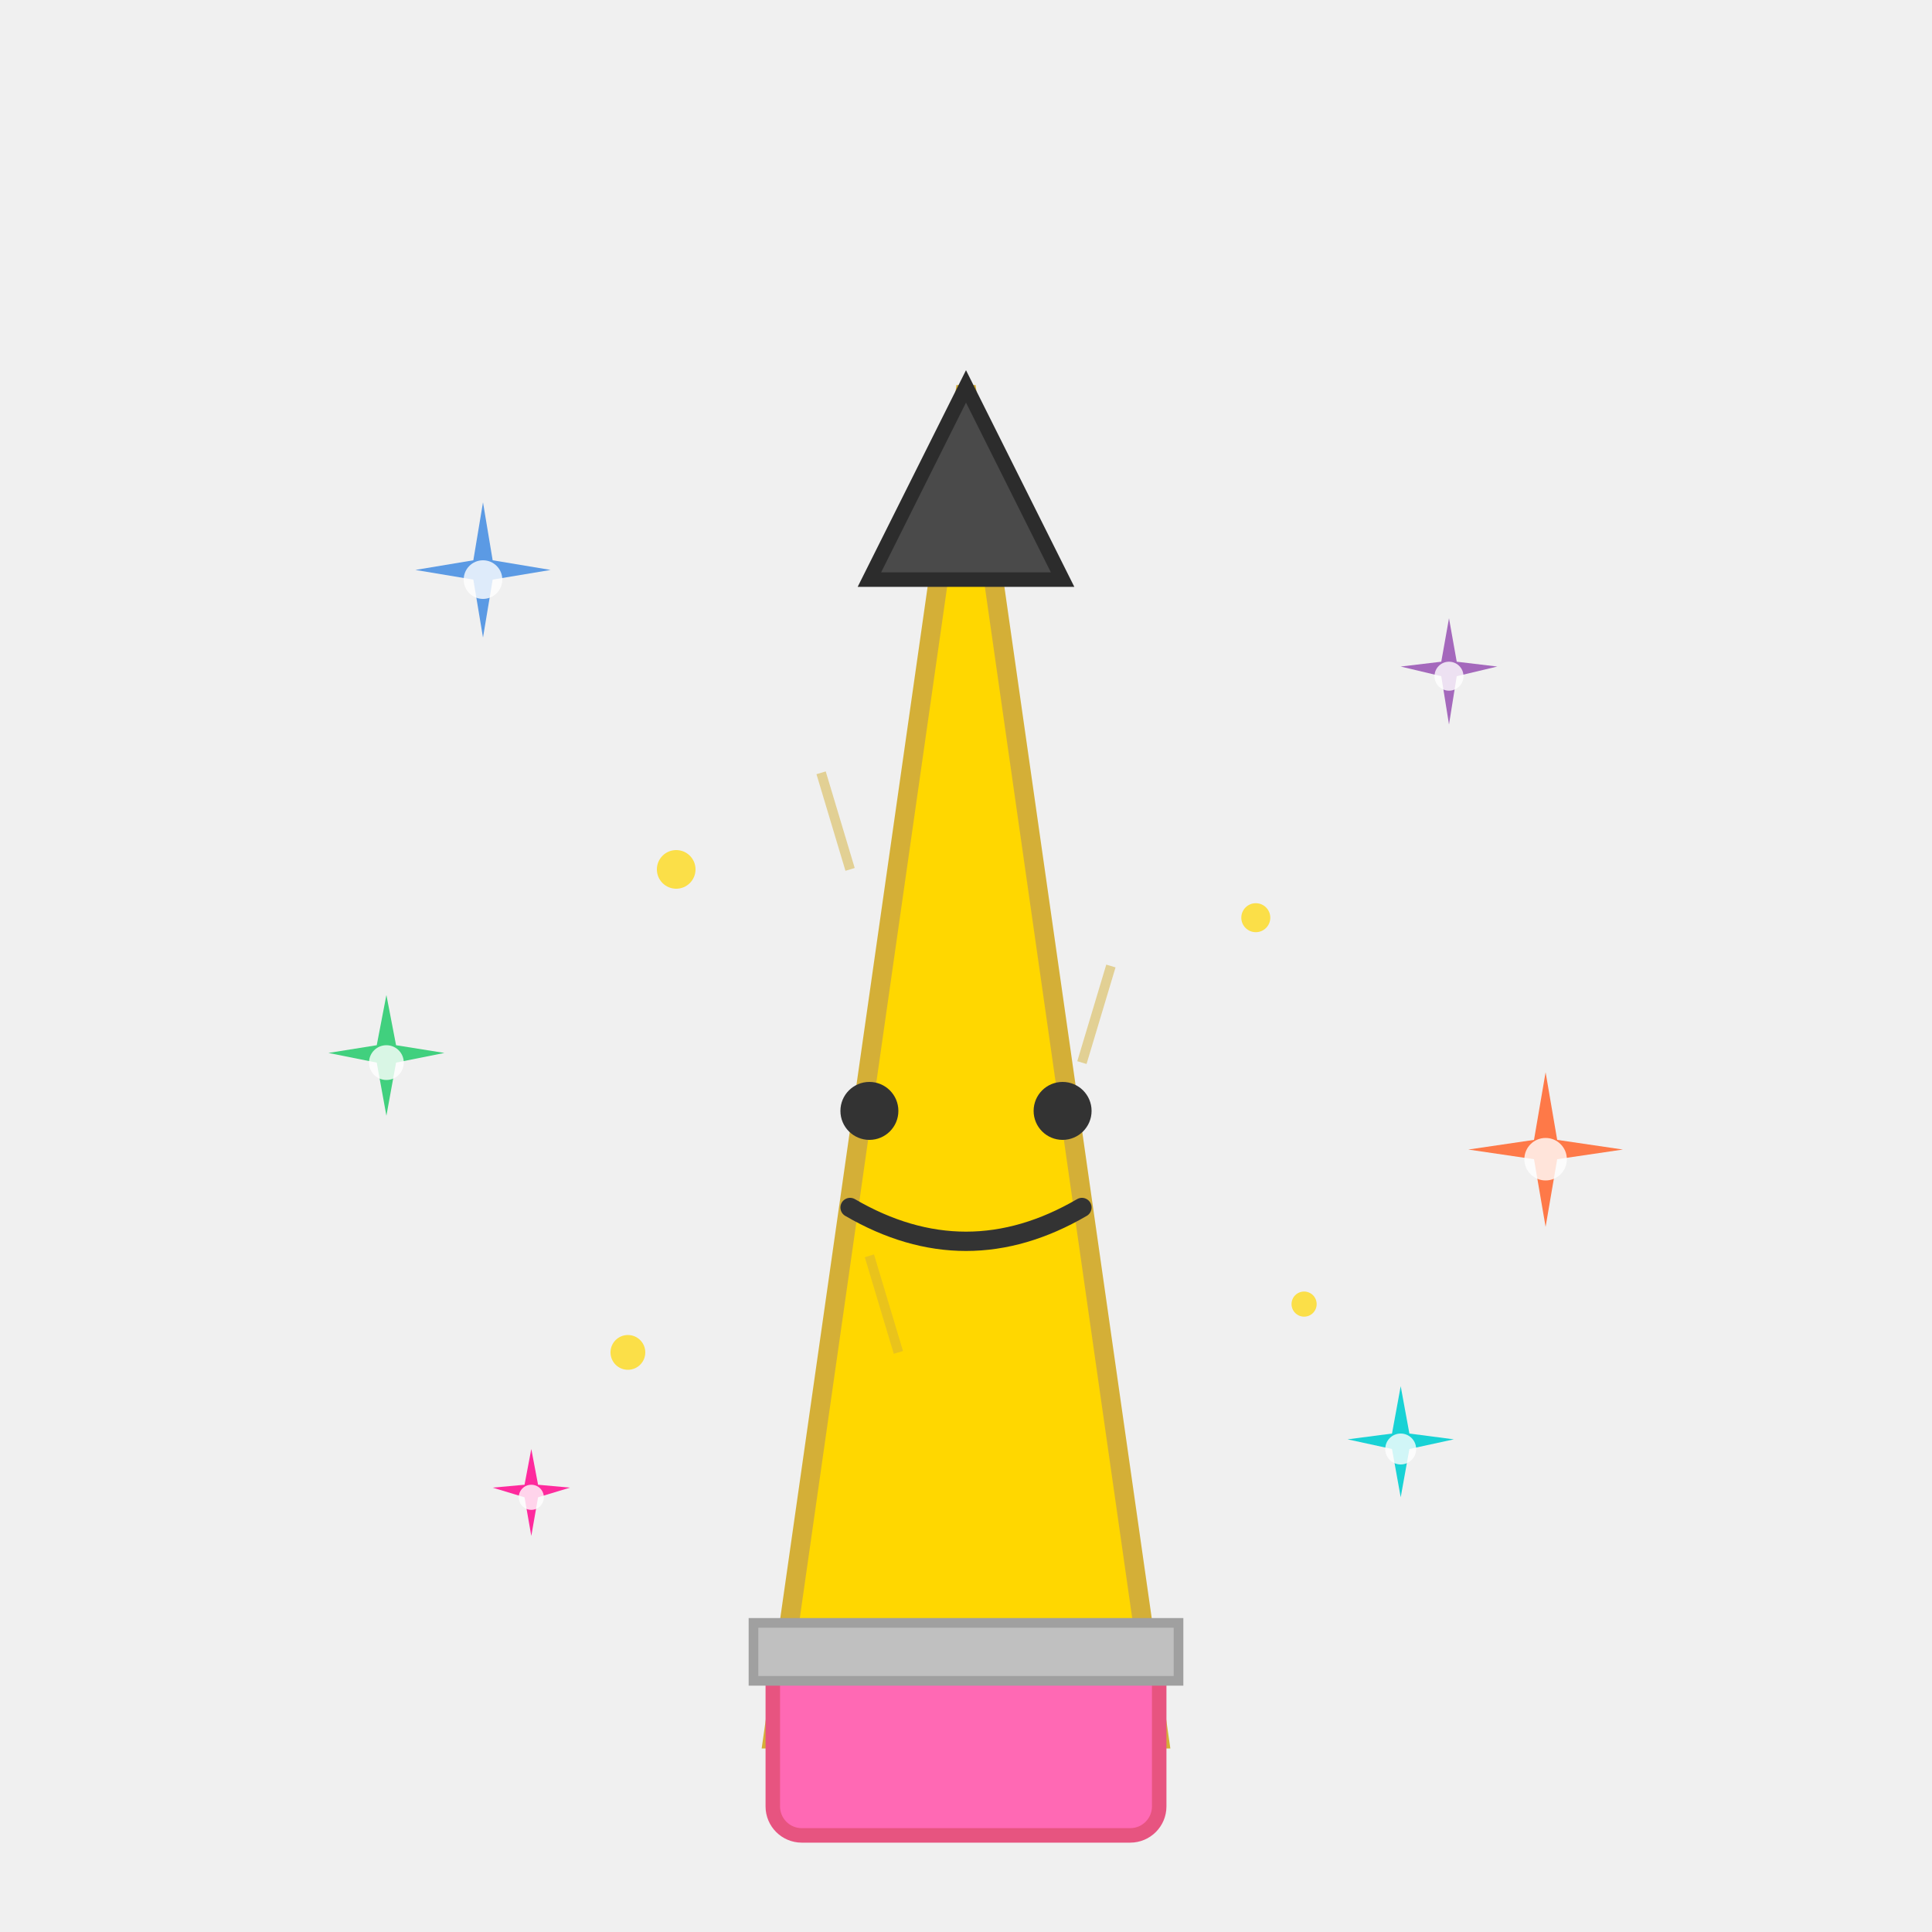
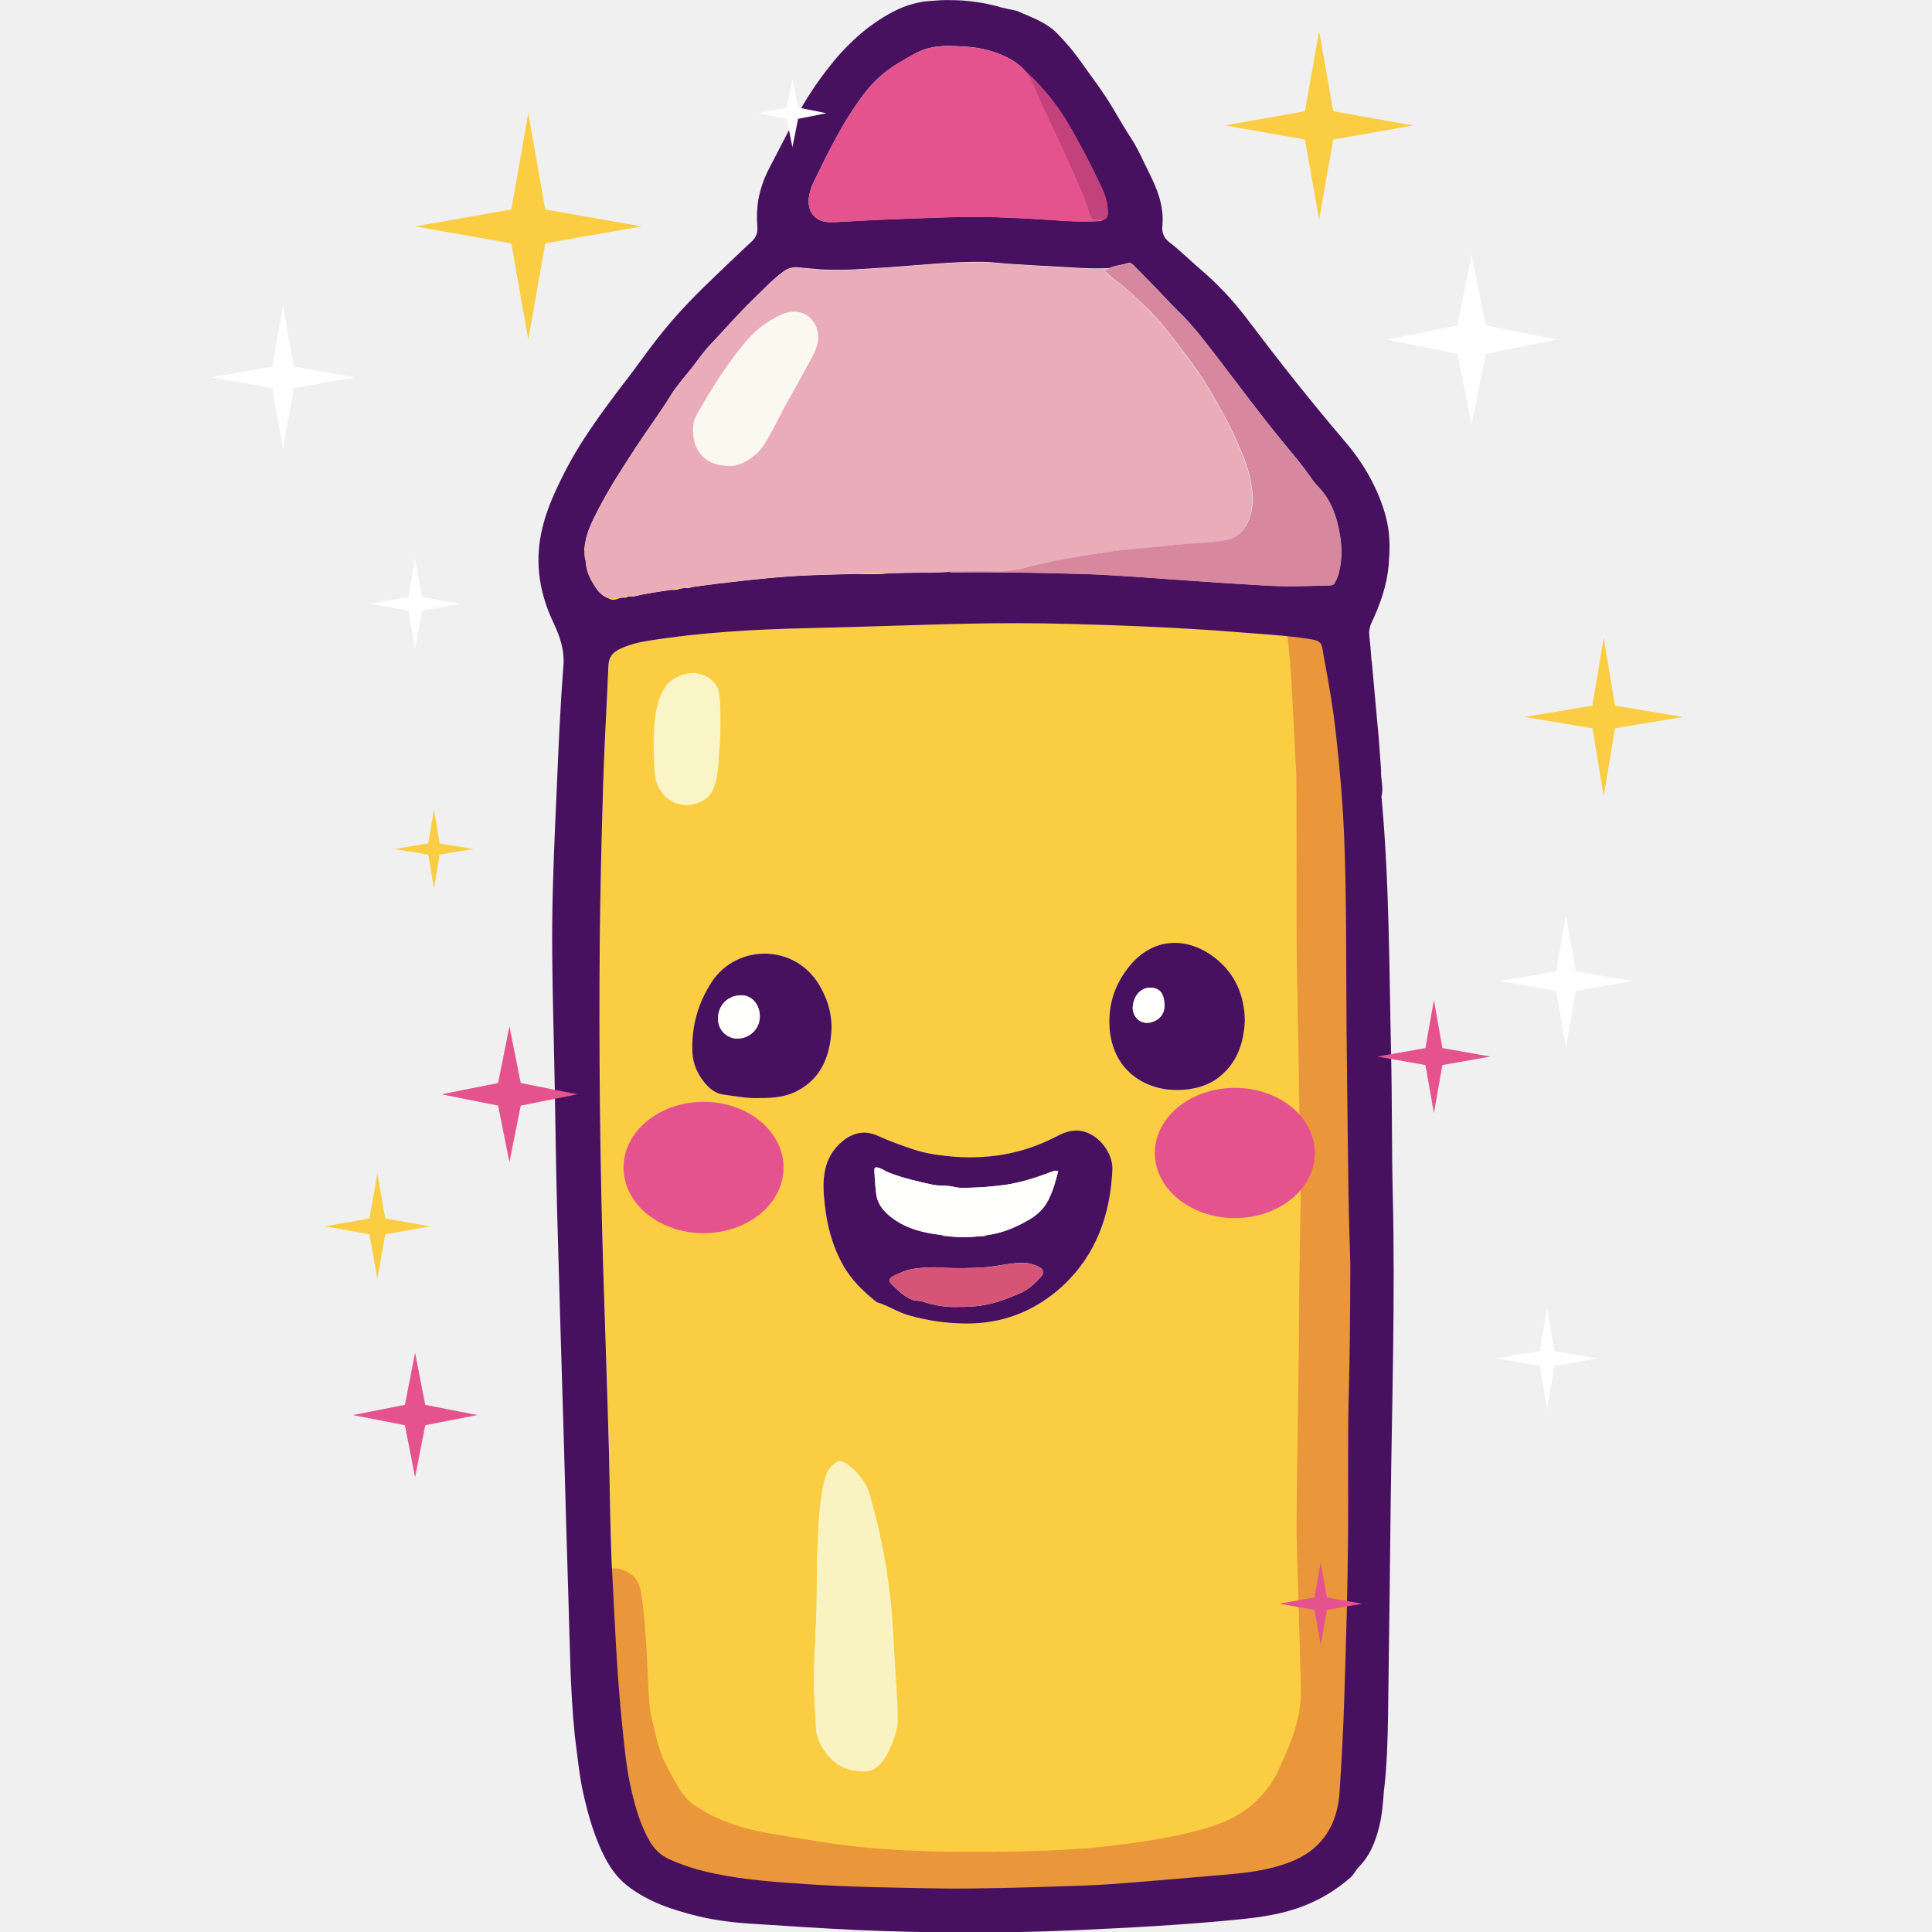
- <svg xmlns="http://www.w3.org/2000/svg" viewBox="0 0 200 200" width="200" height="200">
-   <g id="pencil">
-     <path d="M 100 40 L 120 180 L 80 180 L 100 40 Z" fill="#FFD700" stroke="#D4AF37" stroke-width="2" />
-     <path d="M 100 40 L 110 60 L 90 60 Z" fill="#4A4A4A" stroke="#2C2C2C" stroke-width="1.5" />
-     <rect x="80" y="170" width="40" height="20" rx="3" fill="#FF69B4" stroke="#E75480" stroke-width="1.5" />
-     <rect x="78" y="168" width="44" height="6" fill="#C0C0C0" stroke="#A0A0A0" stroke-width="1" />
-     <line x1="85" y1="80" x2="88" y2="90" stroke="#D4AF37" stroke-width="1" opacity="0.5" />
-     <line x1="115" y1="100" x2="112" y2="110" stroke="#D4AF37" stroke-width="1" opacity="0.5" />
-     <line x1="90" y1="130" x2="93" y2="140" stroke="#D4AF37" stroke-width="1" opacity="0.5" />
-     <g id="face" transform="translate(100, 120)">
-       <circle cx="-10" cy="-5" r="3" fill="#333" />
-       <circle cx="10" cy="-5" r="3" fill="#333" />
-       <path d="M -12 5 Q 0 12 12 5" fill="none" stroke="#333" stroke-width="2" stroke-linecap="round" />
+ <svg xmlns="http://www.w3.org/2000/svg" version="1.1" id="Layer_1" x="0px" y="0px" viewBox="0 0 1024 1024" style="enable-background:new 0 0 1024 1024;" xml:space="preserve">
+   <defs id="defs48" />
+   <style type="text/css" id="style1">
+ 	.st0{fill:#FBCD43;}
+ 	.st1{fill:#EA963B;}
+ 	.st2{fill:#481160;}
+ 	.st3{fill:#EAACB9;}
+ 	.st4{fill:#E5538E;}
+ 	.st5{fill:#D8889E;}
+ 	.st6{fill:#FAF4C1;}
+ 	.st7{fill:#FAF4C5;}
+ 	.st8{fill:#FEFEFD;}
+ 	.st9{fill:#D65577;}
+ 	.st10{fill:#C3427C;}
+ 	.st11{fill:#FBF9EF;}
+ 	.st12{fill:#F9F5C7;}
+ 	.st13{fill:#F8F3C1;}
+ 	.sparkle{fill:#FBCD43;}
+ 	.sparkle-white{fill:#FFFFFF;}
+ 	.sparkle-pink{fill:#E5538E;}
+ </style>
+   <g id="g48">
+     <path class="st0" d="M715.8,669.9c-0.1,24.9-0.2,46.4-0.8,67.9c-0.7,25.3-0.2,50.6-0.4,75.8c-0.2,28.8-1.1,57.5-2,86.2   c-0.5,16.7-1.4,33.3-2.5,49.9c-0.8,11.9-4.7,22.5-14.3,30.4c-5.9,4.8-12.9,7.4-20.1,9.4c-8.9,2.4-18,3.3-27.1,4.1   c-15.1,1.3-30.1,2.6-45.2,3.8c-9.7,0.8-19.4,1.6-29.1,1.9c-14.7,0.5-29.4,1-44.1,1.3c-11.1,0.2-22.2,0.4-33.3,0.2   c-23.3-0.4-46.6-0.7-69.9-2.3c-16-1.1-32.1-2.2-47.9-5.5c-8.4-1.7-16.6-4.2-24.4-7.7c-4.3-2-7.5-5-10-9.1c-5-8.5-7.7-17.8-9.9-27.3   c-2.8-12-3.9-24.3-5.1-36.5c-2.7-26.1-3.7-52.3-5.1-78.5c-1.1-21.2-1.2-42.5-1.7-63.7c-0.9-33-2.1-66.1-3.1-99.1   c-1.7-57.6-2.3-115.3-1.8-172.9c0.2-28.5,1-56.9,1.9-85.4c0.6-20.1,1.9-40.2,2.7-60.3c0.2-4.4,2.4-6.9,6-8.6   c4.6-2.2,9.6-3.5,14.6-4.3c28.7-4.6,57.6-6.2,86.6-6.8c27.3-0.6,54.7-1.7,82-2.3c18.5-0.4,36.9-0.4,55.4,0.1   c29.8,0.8,59.6,2,89.4,4.4c10.9,0.9,21.9,1.5,32.8,2.9c12.6,1.7,10.7,1.4,12.7,12c2.3,12.4,4.5,24.8,5.9,37.4   c2.1,18.4,3.7,36.7,4.5,55.2c1.4,34.3,1,68.6,1.3,102.9c0.3,28.3,0.6,56.7,1,85C715,644.7,715.5,659,715.8,669.9z M510.8,701.5   c19.9,0.5,37.4-6.2,52-19.5c18.2-16.6,25.7-38,26.8-62.1c0.1-2.4-0.3-4.7-1.2-6.9c-2.8-7.3-10.8-15.2-20.5-13.6   c-3.1,0.5-5.8,1.8-8.5,3.2c-18.2,9.4-37.5,12.3-57.6,10.1c-6-0.7-11.9-1.7-17.7-3.5c-6.4-2-12.6-4.3-18.6-7.1   c-6.9-3.1-13.2-1.9-19,2.8c-5,4.1-8.1,9.4-9.3,15.8c-1.2,6.1-0.7,12.2,0,18.2c1.2,10.8,3.9,21.1,9.1,30.7   c4.5,8.3,11.1,14.8,18.4,20.6c6,1.6,11.1,5.3,17.1,7C491.3,699.9,500.9,701.3,510.8,701.5z M432.3,884.7   C432.3,884.7,432.3,884.7,432.3,884.7c0,8.8-0.1,17.5,0.1,26.3c0.1,3.4,0,7.2,1.2,10.3c3,7.7,8,13.8,16.6,16   c5.4,1.4,10,0.6,14.2-3.4c5.9-5.6,8.5-12.6,8.7-20.5c0.1-6.1,0.7-12.1,0.2-18.2c-0.5-6.8-0.5-13.6-0.7-20.4   c-0.3-10-1.8-19.9-2.1-29.8c-0.1-3.3-0.7-6.6-1.3-9.9c-1-6-2.5-11.9-3.4-17.9c-1.8-12-5.2-23.5-11.1-34.1c-1.7-3.1-3.7-5.9-7.2-7.1   c-3-1.1-4.9-0.7-7.1,1.7c-1.8,2-2.6,4.6-3.2,7.1c-2.9,11.4-3.3,23-3.8,34.6c-0.6,14.3-0.2,28.6-0.9,42.9   C431.9,869.7,432.3,877.2,432.3,884.7z M659.8,541.1c-0.2-13.7-5.2-25-15.7-33.3c-15.2-12.1-33.5-10.8-45.9,4.8   c-7,8.8-10.5,19-10.2,30.4c0.9,27.2,23.8,38.4,45.5,33.7c4.7-1,9.1-3,13-6.1C656,562.9,659.2,552.4,659.8,541.1z M402.4,582   c9.6,0.1,15.8-1.2,21.4-4.4c11.1-6.4,15.6-16.7,16.8-28.8c0.9-9.2-1.2-17.9-5.8-26c-13.3-23.2-44.5-22.3-57.5-2.3   c-7.4,11.4-10.7,24-10.2,37.5c0.2,5.7,2.4,10.8,6,15.3c2.6,3.4,6.2,6.3,10.1,6.8C389.8,581,396.5,582.3,402.4,582z M380.7,381.1   c0.5-2.8-1.1-5.5-0.8-8.3c0.3-3.4-1.2-6.3-2.9-8.9c-5.4-8.3-17-8.2-22.6,0c-3.2,4.7-4.9,10-6.1,15.3c-1.5,6.4-2.1,13-1.4,19.7   c0.5,5,1.9,9.8,2.1,14.8c0.2,4.7,3,8.5,6.8,10.3c10.9,5.3,20.8,0,22.5-11.1c0.6-3.7,0.3-7.5,0.9-11.2   C380.3,394.9,379,387.9,380.7,381.1z" id="path1" />
+     <path class="st1" d="M682.2,335.4c0,0,13-1.1,16.3,0.8c3.3,1.8,17.2,37,17.2,37l10.9,496l-6.2,97.9c0,0-31.7,46.7-56.5,49.2   s-266.1,5.3-300.5-15.3c-34.5-20.6-45.6-80.9-45.6-80.9l4.9-88.8c0,0,4.1-0.4,6.9,0.6c2.7,0.9,8.3,3,9.9,11   c1.6,8,2.7,21.9,3.4,35.6c0.7,13.7,0.9,25,2,29.9c1.1,4.9,4.2,19.4,7,24.6c2.8,5.3,8.4,18.4,15.4,23.3s19.6,12.1,42.5,15.8   c22.9,3.6,40.4,7.5,75.6,8.9c35.2,1.4,78.7,0.1,98.4-2.1s44.5-5.6,62.7-12.4c18.3-6.9,27.4-19.6,32-30.2s11.5-24.2,11-41.8   c-0.5-17.6-2.1-76.6-2.3-81.9c-0.2-5.3,1.5-111.9,1.4-121.3c-0.1-9.5,0.8-53,0.8-57s-1.9-121.6-2.1-127.6c-0.2-6,0-92.2-0.3-97.4   c-0.3-5.2-2.5-51.2-3.1-56.6C683.5,347.2,682.2,335.4,682.2,335.4z" id="path2" />
+     <path class="st2" d="M735.8,299.9l0.3,0.1c0,0,0-0.1,0-0.1L735.8,299.9z M733.6,949.2C733.6,949.2,733.6,949.2,733.6,949.2   l-0.3-0.1L733.6,949.2z M732,408.2L732,408.2l-0.3,0.1l0.3,0h0C732,408.2,732,408.2,732,408.2L732,408.2z M726.6,349.9l0.4,0   c0,0,0-0.1,0-0.1L726.6,349.9z M304.7,920.1l0.3-0.1L304.7,920.1L304.7,920.1z" id="path3" />
+     <path class="st2" d="M738.2,633.5c-0.6-25-0.3-50-0.9-75c-1-45.5-0.9-91-5.1-136.4c1.3-4.6-0.5-9.2-0.2-13.8l-0.3,0l0.3-0.1   c-0.4-5.1-0.7-10.2-1.1-15.3c-1.3-14.4-2.6-28.7-3.9-43.1c0,0,0,0.1,0,0.1l-0.4,0l0.3-0.1c-0.3-4.1-0.6-8.2-1.1-12.3   c-0.3-2.7,0-5.1,1.2-7.6c4.5-9.5,8-19.4,9-30l-0.3-0.1l0.3,0c0,0,0,0.1,0,0.1c0.6-7.7,0.9-15.5-0.8-23.1   c-1.5-7.1-4.1-13.8-7.3-20.3c-4.1-8.3-9.3-15.8-15.3-22.8c-18-21.1-35.1-42.8-51.8-64.9c-7.5-9.9-15.9-18.8-25.3-26.7   c-5.2-4.5-10.1-9.4-15.6-13.6c-3.1-2.4-4.2-5.3-3.8-9c0.9-10.2-2.7-19.3-7.1-28c-2.9-5.7-5.3-11.6-8.8-17.1   c-3.5-5.4-6.8-11-10.1-16.6c-5.4-9.2-11.9-17.6-18.1-26.3c-3.4-4.8-7.3-9.2-11.4-13.5c-5.2-5.5-12.2-8.2-19-11.1   c-1-0.4-2-1-3.3-1.3c-2.8-0.5-5.5-1.2-8.2-1.8c-0.6-0.1-1-0.4-1.6-0.5c-0.7-0.2-1.3-0.3-2-0.5c-1.3-0.3-2.7-0.6-4-0.9   c-5.4-1-10.9-1.7-16.4-1.8c-2.9-0.1-5.7-0.1-8.6,0.1c-2.6,0.2-5.2,0.3-7.7,0.6c-5.2,0.8-10.3,2.4-15,4.7c-4.3,2.1-8.5,4.7-12.4,7.5   c-3.9,2.8-7.6,5.9-11.1,9.3c-3.5,3.4-6.8,6.9-9.9,10.7c0,0,0,0,0,0.1c-9.3,11.2-16.9,23.6-23.6,36.6c-3.4,6.5-6.7,13-10.1,19.5   c-2.8,5.3-4.7,10.9-5.8,16.8c0,0,0-0.1,0-0.1c-0.7,4.7-0.9,9.4-0.5,14.1c0.3,3.3-0.6,5.8-3.1,8.1c-7.6,7-15.1,14.3-22.6,21.5   c-9.8,9.4-19.1,19.3-27.4,30c-5.2,6.6-10,13.5-15.1,20.2c-8.3,10.7-16.4,21.6-23.8,33c-6.5,10-12,20.5-16.7,31.4   c-2.5,5.9-4.5,11.9-5.8,18.2c-3.5,16.8-0.7,32.8,6.6,48c3.5,7.4,5.8,14.6,5.1,22.8c-1.8,23-2.7,46-3.7,69.1   c-1,22.2-2,44.4-2.2,66.6c-0.2,22.1,0.4,44.2,0.9,66.2c0.7,29.2,0.9,58.3,1.7,87.5c1.1,39.8,2.3,79.7,3.5,119.5   c0.8,28.7,1.6,57.5,2.5,86.2c0.8,24,0.9,48.1,3.4,72l0,0l0-0.1l0.3,0l-0.3,0.1c1.4,10.5,2.3,21,4.7,31.3   c2.6,11.3,5.8,22.4,11.1,32.7c3,5.8,6.7,11,11.9,15.1c11.1,8.7,24.1,12.9,37.5,16.2c10.2,2.5,20.7,3.6,31.3,4.2   c17.3,1.1,34.6,2.3,51.9,3.1c38.6,1.7,77.2,1.9,115.7,0.2c29.1-1.3,58.2-2.8,87.2-5.7c12.2-1.2,24.3-2.9,35.7-7.5   c8.8-3.5,16.8-8.4,24-14.7c1.9-1.7,2.9-4,4.6-5.8c5.8-5.8,8.6-13.1,10.6-20.8c1.6-6.2,2.1-12.7,2.6-19.2l-0.3-0.1l0.3,0   c0,0,0,0.1,0,0.1c1.6-13.4,2-26.9,2.2-40.3c0.5-37.5,1-75,1.4-112.5C737.8,742.1,739.5,687.8,738.2,633.5z M429.1,102.6   c0.4-1.7,0.9-3.5,1.7-5.1c8.1-16.7,16.2-33.5,27.6-48.3c5.1-6.7,11.4-12.1,18.7-16.3c4.9-2.8,9.6-6,15.2-7.4   c6.7-1.7,13.5-1.1,20.3-0.7c7.3,0.5,14.4,2.3,21.1,5.6c6.5,3.2,11.5,7.8,14.3,14.8c5.7,13.9,12.7,27.1,18.6,40.8   c3.9,9,8.3,17.9,11,27.3c0.6,2.2,1.5,3,3.7,2.8c1-0.1,1.9,0,3.3,0c-1,1.2-2,1.1-2.9,1.1c-11.8,0.5-23.5-0.6-35.3-1.3   c-9.1-0.5-18.3-0.9-27.4-1c-14.6-0.1-29.1,0.7-43.7,1.2c-10.4,0.3-20.8,1-31.1,1.5c-1,0.1-1.9,0.1-2.9,0.1   C433.5,118.3,426.7,113.4,429.1,102.6z M310.5,297.2L310.5,297.2c-0.5-1.7-0.7-3.4-0.6-5.2c-0.3-0.6-0.3-1.2,0-1.8   c0.6-7.4,3.9-13.8,7.2-20.2c5.8-11.2,12.6-21.7,19.5-32.3c6.1-9.4,12.9-18.4,18.8-28c3.4-5.5,7.8-10.3,11.8-15.4   c3.1-4,6-8.3,9.5-11.9c7.4-7.8,14.5-16,22.2-23.5c5.2-5,10.1-10.3,15.9-14.7c2.5-1.9,5.1-2.8,8.1-2.5c4.1,0.4,8.3,0.8,12.4,1.1   c12.2,0.7,24.4-0.4,36.6-1.2c16.3-1.1,32.6-3,49-2.8c5.7,0.1,11.3,1,16.9,1.2c5.7,0.3,11.4,0.8,17,1c11.1,0.5,22.1,1.7,33.2,1.1   c3-1.5,6.4-1.5,9.5-2.6c2-0.7,3.1,0.9,4.2,2c4.4,4.4,8.7,8.9,13.1,13.4c3.1,3.2,6,6.5,9.2,9.6c8.3,7.8,15,17,22,26   c10.9,14.2,21.5,28.6,32.9,42.5c5.7,7,11.6,13.8,16.7,21.3c1.2,1.8,2.9,3.4,4.3,5c6.2,7.1,8.8,15.5,10.3,24.6c1.2,7.1,1,14.1-1,21   c-0.4,1.3-1.1,2.6-1.7,3.8c-0.5,1.1-1.4,1.5-2.7,1.5c-11.9,0.4-23.8,0.8-35.8,0c-13.8-0.8-27.7-1.7-41.5-2.7   c-17.6-1.2-35.1-2.7-52.7-3.3c-23.4-0.7-46.9-1.1-70.3-0.9c-0.7,0-1.3-0.2-2-0.3c-7.2,0.6-14.4,0.2-21.6,0.5   c-2.9,0.1-5.8,0.1-8.7,0.2c-5.9,0.8-11.9,0.6-17.9,0.5c-8.2,0.2-16.4,0.4-24.5,0.7c-15.2,0.6-30.4,2.2-45.5,4l-0.1,0.2l-0.2-0.2   c-0.8,0.1-1.5,0.2-2.3,0.3l-0.1,0c-4.9,0.6-9.7,1.2-14.6,1.9c-1.2,0.5-2.4,0.7-3.6,0.5c-1,0.1-2,0.2-3,0.4   c-1.4,0.6-2.9,0.8-4.5,0.6c-6.5,1-13,1.8-19.4,3.4c-1.2,0.3-2.5,0.1-3.7,0.2c-0.8,0.7-1.8,0.6-2.8,0.5c-0.5,0.1-1,0.2-1.5,0.3   c-1.9,0.6-3.7,1.5-5.7,0.2c-2.6-0.9-4.6-2.5-6.2-4.6C313.3,307.9,310.7,303.1,310.5,297.2z M714.9,737.9   c-0.7,25.3-0.2,50.6-0.4,75.8c-0.2,28.8-1.1,57.5-2,86.2c-0.5,16.7-1.4,33.3-2.5,49.9c-0.8,11.9-4.7,22.5-14.3,30.4   c-5.9,4.8-12.9,7.4-20.1,9.4c-8.9,2.4-18,3.3-27.1,4.1c-15.1,1.3-30.1,2.6-45.2,3.8c-9.7,0.8-19.4,1.6-29.1,1.9   c-14.7,0.5-29.4,1-44.1,1.3c-11.1,0.2-22.2,0.4-33.3,0.2c-23.3-0.4-46.6-0.7-69.9-2.3c-16-1.1-32.1-2.2-47.9-5.5   c-8.4-1.7-16.6-4.2-24.4-7.7c-4.3-2-7.5-5-10-9.1c-5-8.5-7.7-17.8-9.9-27.3c-2.8-12-3.9-24.3-5.1-36.5c-2.7-26.1-3.7-52.3-5.1-78.5   c-1.1-21.2-1.2-42.5-1.7-63.7c-0.9-33-2.1-66.1-3.1-99.1c-1.7-57.6-2.3-115.3-1.8-172.9c0.3-28.5,1-56.9,1.9-85.4   c0.6-20.1,1.9-40.2,2.7-60.3c0.2-4.4,2.4-6.9,6-8.6c4.6-2.2,9.6-3.5,14.6-4.3c28.7-4.6,57.6-6.2,86.6-6.8c27.3-0.6,54.7-1.7,82-2.3   c18.5-0.4,36.9-0.4,55.4,0.1c29.8,0.8,59.7,2,89.4,4.4c10.9,0.9,21.9,1.5,32.8,2.9c12.6,1.7,10.7,1.4,12.7,12   c2.3,12.4,4.5,24.8,5.9,37.4c2.1,18.4,3.7,36.7,4.5,55.2c1.4,34.3,1,68.6,1.3,102.9c0.3,28.3,0.6,56.7,1,85   c0.2,14.3,0.7,28.6,1,39.6C715.6,694.8,715.5,716.3,714.9,737.9z" id="path4" />
+     <polygon class="st0" points="732,408.2 731.6,408.2 732,408.3  " id="polygon4" />
+     <polygon class="st0" points="727,349.8 726.6,349.9 727,349.9  " id="polygon5" />
+     <polygon class="st0" points="736.1,299.8 735.8,299.9 736.1,299.9  " id="polygon6" />
+     <polygon class="st0" points="304.7,920.1 305,920 304.7,920  " id="polygon7" />
+     <polygon class="st0" points="733.6,949.1 733.3,949.2 733.6,949.2  " id="polygon8" />
+     <path class="st3" d="M454.4,304.1c-8.2,0.2-16.3,0.4-24.5,0.7c-15.2,0.6-30.4,2.2-45.5,4c0,0-0.2-0.1-0.2-0.1l-0.1,0.2   c-0.8,0.1-1.5,0.2-2.3,0.3c0,0-0.1-0.2-0.1-0.2l-0.1,0.2c-4.9,0.6-9.7,1.2-14.6,1.9c-1.2,0-2.5-0.3-3.6,0.5c-1,0.1-2,0.2-3,0.4   c-1.5,0.1-3.1-0.3-4.5,0.6c-6.5,1-13,1.8-19.4,3.4c-1.2,0.3-2.5,0.1-3.7,0.2c-1,0-2-0.3-2.8,0.5c-0.5,0.1-1,0.2-1.5,0.3   c-1.9,0.1-3.8,0.1-5.7,0.2c-2.6-0.9-4.6-2.5-6.2-4.6c-3.3-4.5-6-9.3-6.2-15.2c0,0,0,0.1,0,0.1c-0.5-1.7-0.7-3.5-0.6-5.3   c0.6-0.6,0.6-1.2,0-1.8c0.6-7.4,3.9-13.8,7.2-20.2c5.8-11.2,12.6-21.7,19.5-32.3c6.1-9.4,12.9-18.4,18.8-28   c3.4-5.5,7.8-10.3,11.8-15.4c3.1-4,6-8.3,9.5-11.9c7.4-7.8,14.5-16,22.2-23.5c5.2-5,10.1-10.3,15.9-14.7c2.5-1.9,5.1-2.8,8.1-2.5   c4.1,0.4,8.3,0.8,12.4,1.1c12.2,0.7,24.4-0.4,36.6-1.2c16.3-1.1,32.6-3,49-2.8c5.7,0.1,11.3,1,16.9,1.2c5.7,0.3,11.4,0.8,17,1   c11.1,0.5,22.1,1.7,33.2,1.1c-0.6,0.7-2,0.2-2.4,1.6c1.7,1.5,3.3,3.3,5.2,4.5c5.8,3.9,10.6,8.9,15.6,13.6c7.8,7.1,14,15.7,20.4,24   c5.5,7.2,10.8,14.7,15.4,22.6c5,8.5,9.7,17.1,13.6,26.1c2.6,6,5.2,11.9,6.6,18.3c1.5,6.7,2.2,13.5,0.3,20.1   c-2,6.9-6.1,12.1-13.8,13.4c-4.2,0.7-8.4,1.2-12.7,1.4c-4.5,0.2-9.1,0.6-13.6,1c-4.5,0.4-9,1.1-13.6,1.4c-4.1,0.2-8.3,0.7-12.4,1.1   c-7.1,0.6-14.2,2-21.3,3.1c-10.8,1.6-21.5,3.7-32,6.5c-5.2,1.3-10.2,2-15.5,1.9c-7.3-0.2-14.7,0-22,0c-1.1,0-2.2-0.2-3.3,0.3   c-7.2,0.6-14.4,0.2-21.6,0.5c-2.9,0.1-5.8,0.1-8.7,0.2C466.3,303.6,460.3,303.3,454.4,304.1z" id="path8" />
+     <path class="st4" d="M586.9,114.6c-0.1,0.3-0.2,0.5-0.4,0.8c-0.9,1.1-2.5,1.6-3.8,1.7c-1.9,0.1-3.8,0.2-5.7,0.3   c-3.8,0.1-7.7,0.1-11.5-0.2c-6.4-0.4-12.7-0.8-19.1-1.2c-9.1-0.5-18.3-0.9-27.4-1c-14.6-0.1-29.1,0.7-43.7,1.2   c-10.4,0.3-20.8,1-31.1,1.5c-1,0.1-1.9,0.1-2.9,0.1c-7.8,0.4-14.6-4.4-12.2-15.2c0.4-1.7,0.9-3.5,1.7-5.1   c8.1-16.7,16.2-33.5,27.6-48.3c5.1-6.7,11.4-12.1,18.7-16.3c4.9-2.8,9.6-6,15.2-7.4c6.7-1.7,13.5-1.1,20.3-0.7   c7.3,0.5,14.4,2.3,21.1,5.6c3.6,1.8,6.8,4,9.3,6.8c6.4,5.7,15.5,15.2,23.3,28.5c3.7,6.3,7.2,12.7,10.5,19.2c1.7,3.4,3.4,6.7,5,10.1   c1.5,3.2,3.2,6.3,4.2,9.7c0.7,2.2,1,4.5,1.2,6.9C587.3,112.7,587.3,113.7,586.9,114.6z" id="path9" />
+     <path class="st5" d="M502.6,303.1c1.1-0.5,2.2-0.3,3.3-0.3c7.3,0,14.7-0.2,22,0c5.3,0.1,10.4-0.5,15.5-1.9   c10.5-2.8,21.2-4.9,32-6.5c7.1-1.1,14.1-2.4,21.3-3.1c4.1-0.4,8.2-0.8,12.4-1.1c4.5-0.3,9-1,13.6-1.4c4.5-0.4,9.1-0.8,13.6-1   c4.3-0.2,8.5-0.8,12.7-1.4c7.6-1.2,11.8-6.5,13.8-13.4c2-6.6,1.2-13.4-0.3-20.1c-1.4-6.4-4-12.3-6.6-18.3   c-3.9-9-8.7-17.6-13.6-26.1c-4.6-7.9-9.8-15.4-15.4-22.6c-6.4-8.3-12.6-16.9-20.4-24c-5.1-4.7-9.9-9.7-15.6-13.6   c-1.9-1.3-3.5-3.1-5.2-4.5c0.5-1.4,1.8-0.9,2.4-1.6c3-1.5,6.4-1.5,9.5-2.6c2-0.7,3.1,0.9,4.2,2c4.4,4.4,8.7,8.9,13.1,13.4   c3.1,3.2,6,6.5,9.2,9.6c8.3,7.8,15,17,22,26c10.9,14.2,21.5,28.6,32.9,42.5c5.7,7,11.6,13.8,16.7,21.3c1.2,1.8,2.9,3.4,4.3,5   c6.2,7.1,8.8,15.5,10.3,24.6c1.2,7.1,1,14.1-1,21c-0.4,1.3-1.1,2.6-1.7,3.8c-0.5,1.1-1.4,1.5-2.7,1.5c-11.9,0.4-23.9,0.8-35.8,0   c-13.8-0.8-27.7-1.7-41.5-2.7c-17.6-1.2-35.1-2.7-52.7-3.3c-23.4-0.7-46.9-1.1-70.3-0.9C503.9,303.3,503.2,303.2,502.6,303.1z" id="path10" />
+     <path class="st0" d="M454.4,304.1c5.9-0.8,11.9-0.5,17.9-0.5C466.3,304.5,460.3,304.3,454.4,304.1z" id="path11" />
+     <path class="st0" d="M322.9,317c1.9-0.1,3.8-0.1,5.7-0.2C326.7,317.4,324.8,318.3,322.9,317z" id="path12" />
+     <path class="st0" d="M355.9,312.4c1.4-0.9,3-0.5,4.5-0.6C359,312.5,357.5,312.6,355.9,312.4z" id="path13" />
+     <path class="st0" d="M363.4,311.5c1.1-0.7,2.4-0.5,3.6-0.5C365.9,311.5,364.7,311.7,363.4,311.5z" id="path14" />
+     <path class="st0" d="M330.1,316.5c0.8-0.8,1.8-0.5,2.8-0.5C332,316.6,331,316.6,330.1,316.5z" id="path15" />
+     <path class="st0" d="M309.9,290.2c0.6,0.6,0.6,1.2,0,1.8C309.6,291.4,309.6,290.8,309.9,290.2z" id="path16" />
+     <polygon class="st0" points="384.1,308.9 384.2,308.7 384.3,308.8 384.2,309.1  " id="polygon16" />
+     <polygon class="st0" points="381.6,309.2 381.7,309 381.8,309.2  " id="polygon17" />
+     <path class="st0" d="M310.5,297.3C310.5,297.3,310.5,297.2,310.5,297.3C310.5,297.2,310.5,297.3,310.5,297.3z" id="path17" />
+     <path class="st2" d="M510.8,701.5c-9.8-0.2-19.5-1.6-29-4.3c-6-1.7-11.2-5.3-17.1-7c-7.3-5.8-13.9-12.2-18.4-20.6   c-5.2-9.6-7.9-19.9-9.1-30.7c-0.7-6.1-1.2-12.1,0-18.2c1.2-6.4,4.3-11.6,9.3-15.8c5.8-4.8,12.2-6,19-2.8c6.1,2.8,12.3,5,18.6,7.1   c5.8,1.9,11.8,2.9,17.7,3.5c20.1,2.2,39.5-0.7,57.6-10.1c2.7-1.4,5.4-2.7,8.5-3.2c9.7-1.6,17.7,6.3,20.5,13.6   c0.8,2.2,1.3,4.5,1.2,6.9c-1.1,24.1-8.7,45.5-26.8,62.1C548.1,695.3,530.7,701.9,510.8,701.5z M498.9,654.6c1,0.6,2,0.6,3.1,0.6   c5.6,0.7,11.2,0.7,16.8,0.1c1.4,0.1,2.8,0.2,4.1-0.6c8.1-1,15.5-4.1,22.5-8.2c4.4-2.6,8-5.9,10.3-10.5c2.4-4.8,3.9-10,5.2-15.3   c-1.3-0.5-2.3-0.1-3.6,0.4c-8.9,3.4-18,6.3-27.6,7.3c-4.1,0.4-8.3,0.9-12.4,1c-4,0.1-8,0.6-12-0.4c-3.6-0.9-7.3-0.3-11-1.1   c-7.9-1.7-15.8-3.5-23.4-6.5c-1.7-0.7-3-1.7-4.7-2.3c-2.3-0.8-2.8-0.6-2.7,1.8c0.3,4,0.5,8.1,1,12.1c0.7,5.5,4.2,9.5,8.5,12.6   C480.6,651.4,489.6,653.5,498.9,654.6z M508.1,692.7c13.7,0.2,21.7-2.6,32.4-7.2c4.4-1.9,7.9-5.1,11.1-8.6c1.9-2.1,1.6-4.1-0.9-5.4   c-2.3-1.1-4.7-2-7.5-2.1c-7.3-0.3-14.2,1.8-21.4,2.3c-7.8,0.5-15.5,0.7-23.2,0.1c-4.6-0.3-9.1,0-13.6,0.6   c-3.9,0.4-7.8,2.1-11.4,3.9c-2.3,1.2-2.9,2.6-1.2,4.2c3.4,3.2,6.6,6.7,11.1,8.4c1.7,0.7,3.5,0.4,5.3,0.9   C495.3,692,501.9,693,508.1,692.7z" id="path18" />
+     <path class="st6" d="M432.3,884.7c0-7.5-0.3-15,0.1-22.5c0.7-14.3,0.3-28.6,0.9-42.9c0.5-11.6,0.9-23.3,3.8-34.6   c0.7-2.6,1.4-5.1,3.2-7.1c2.2-2.4,4-2.8,7.1-1.7c3.5,1.3,5.5,4,7.2,7.1c5.9,10.7,9.3,22.1,11.1,34.1c0.9,6,2.4,11.9,3.4,17.9   c0.6,3.3,1.2,6.6,1.3,9.9c0.3,10,1.8,19.9,2.1,29.8c0.2,6.8,0.2,13.6,0.7,20.4c0.5,6.1-0.1,12.1-0.2,18.2   c-0.1,7.9-2.7,14.9-8.7,20.5c-4.2,4-8.7,4.8-14.2,3.4c-8.6-2.2-13.6-8.3-16.6-16c-1.2-3.1-1.1-6.8-1.2-10.3   C432.2,902.2,432.3,893.5,432.3,884.7C432.3,884.7,432.3,884.7,432.3,884.7z" id="path19" />
+     <path class="st2" d="M659.8,541.1c-0.6,11.4-3.8,21.8-13.3,29.5c-3.8,3.1-8.3,5.1-13,6.1c-21.7,4.7-44.6-6.5-45.5-33.7   c-0.4-11.4,3.2-21.6,10.2-30.4c12.3-15.6,30.6-16.8,45.9-4.8C654.6,516,659.6,527.4,659.8,541.1z M609.6,523.5c-5,0-8.7,4.2-9.2,10   c-0.5,5.2,4.2,10.6,10.9,8c4.3-1.7,6.1-5.1,5.9-8.8C617,526.7,614.9,523.6,609.6,523.5z" id="path20" />
+     <path class="st2" d="M402.4,582c-5.9,0.3-12.6-1-19.3-1.9c-3.9-0.5-7.5-3.4-10.1-6.8c-3.5-4.5-5.7-9.6-6-15.3   c-0.6-13.6,2.8-26.1,10.2-37.5c13-20,44.2-20.9,57.5,2.3c4.6,8.1,6.8,16.8,5.8,26c-1.2,12-5.6,22.4-16.8,28.8   C418.2,580.8,411.9,582.1,402.4,582z M380.6,539.3c-0.4,6.9,5.1,11,9.8,11.2c6.8,0.2,12.6-5.2,12.3-12.2   c-0.2-5.5-3.7-10.6-9.7-10.7C386.2,527.4,380.8,532.5,380.6,539.3z" id="path21" />
+     <path class="st7" d="M380.7,381.1c-1.7,6.8-0.4,13.8-1.6,20.7c-0.6,3.6-0.4,7.4-0.9,11.2c-1.8,11.1-11.6,16.4-22.5,11.1   c-3.9-1.9-6.7-5.7-6.8-10.3c-0.2-5-1.5-9.8-2.1-14.8c-0.7-6.7-0.1-13.3,1.4-19.7c1.3-5.3,2.9-10.7,6.1-15.3   c5.7-8.1,17.2-8.3,22.6,0c1.7,2.7,3.3,5.5,2.9,8.9C379.6,375.6,381.1,378.2,380.7,381.1z" id="path22" />
+     <path class="st8" d="M518.8,655.2c-5.6,0.7-11.2,0.6-16.8-0.1c-1-0.6-2.1-0.5-3.1-0.6c-9.3-1.1-18.3-3.2-26-8.9   c-4.2-3.1-7.7-7.1-8.5-12.6c-0.5-4-0.8-8.1-1-12.1c-0.1-2.3,0.4-2.5,2.7-1.8c1.7,0.6,3.1,1.6,4.7,2.3c7.6,3,15.4,4.8,23.4,6.5   c3.7,0.8,7.4,0.2,11,1.1c4,1,8,0.5,12,0.4c4.1-0.1,8.3-0.6,12.4-1c9.6-1,18.7-3.9,27.6-7.3c1.2-0.5,2.3-0.8,3.6-0.4   c-1.3,5.3-2.7,10.4-5.2,15.3c-2.3,4.6-5.8,7.9-10.3,10.5c-7,4.1-14.4,7.1-22.5,8.2C521.6,654.8,520.2,655,518.8,655.2z" id="path23" />
+     <path class="st9" d="M508.1,692.7c-6.2,0.3-12.8-0.7-19.3-2.9c-1.8-0.6-3.6-0.3-5.3-0.9c-4.5-1.8-7.7-5.3-11.1-8.4   c-1.7-1.6-1.1-3,1.2-4.2c3.6-1.8,7.4-3.5,11.4-3.9c4.5-0.5,9-0.9,13.6-0.6c7.7,0.5,15.5,0.4,23.2-0.1c7.2-0.5,14.1-2.5,21.4-2.3   c2.8,0.1,5.1,1,7.5,2.1c2.5,1.2,2.9,3.2,0.9,5.4c-3.2,3.5-6.7,6.7-11.1,8.6C529.8,690.1,521.8,692.9,508.1,692.7z" id="path24" />
+     <path class="st0" d="M518.8,655.2c1.4-0.2,2.7-0.4,4.1-0.6C521.6,655.4,520.2,655.3,518.8,655.2z" id="path25" />
+     <path class="st0" d="M498.9,654.6c1.1,0.1,2.2-0.1,3.1,0.6C500.9,655.2,499.9,655.1,498.9,654.6z" id="path26" />
+     <path class="st8" d="M609.6,523.5c5.2,0,7.4,3.1,7.6,9.1c0.1,3.7-1.7,7.2-5.9,8.8c-6.7,2.6-11.4-2.8-10.9-8   C601,527.7,604.6,523.5,609.6,523.5z" id="path27" />
+     <path class="st8" d="M380.6,539.3c0.2-6.9,5.6-11.9,12.4-11.8c6,0.1,9.5,5.3,9.7,10.7c0.3,7-5.5,12.4-12.3,12.2   C385.7,550.4,380.2,546.2,380.6,539.3z" id="path28" />
+     <path class="st10" d="M586.9,114.6c-0.1,0.3-0.2,0.5-0.4,0.8c-0.6,0.8-1.6,1.3-2.7,1.6c0.3-0.2,0.5-0.4,0.8-0.7   c-1.4,0-2.3-0.1-3.3,0c-2.1,0.2-3-0.6-3.7-2.8c-2.7-9.5-7.1-18.3-11-27.3c-5.9-13.7-13-27-18.6-40.8c-1.3-3.1-2.9-5.7-5-8   c6.4,5.7,15.5,15.2,23.3,28.5c3.7,6.3,7.2,12.7,10.6,19.2c1.7,3.3,3.4,6.7,5,10.1c1.5,3.2,3.2,6.3,4.1,9.7c0.7,2.2,1.1,4.5,1.2,6.9   C587.3,112.7,587.3,113.7,586.9,114.6z" id="path29" />
+     <path class="st11" d="M368.4,221.5c7.4-13.8,23.9-40.4,35.5-48.7s16.6-8.3,20.9-7s8.2,5.5,8.8,11.3c0.6,5.8-2.5,10.9-4.4,14.5   c-1.9,3.6-12.1,21.8-13.9,25.1c-1.8,3.3-9.2,19.1-13.7,23.2c-4.5,4.1-10,7.5-15.8,7.1c-5.7-0.4-11.2-1.6-15.4-7.5   C366.2,233.7,367.1,223.9,368.4,221.5z" id="path30" />
+     <path class="st12" d="M367.5,356.7c3.3,0,12.6,2.5,13.7,11.1c1.1,8.6,0.6,24.6,0,30.9c-0.6,6.2-0.2,20.3-7.5,24.9   c-7.3,4.6-13.1,3.1-16,1.9c-3-1.2-9.9-5.7-10.7-16.1c-0.8-10.5-1.2-27.6,1.9-37.3s6.9-11.6,9.7-13.1   C361.5,357.5,364.2,356.7,367.5,356.7z" id="path31" />
+     <path class="st13" d="M445,774.3c5,0.4,13.3,9.6,15.4,16.1c2,6.5,10.9,35.6,13,74.9c2.1,39.3,3.4,45,1.7,51.9   c-1.7,6.9-7.2,21.5-16.1,21.7c-8.9,0.2-18-2.6-22.8-13.2c0,0-7.4-8.5-3.9-60.7s1-73.7,6-84C439.4,777.3,443.8,774.2,445,774.3z" id="path32" />
+     <ellipse class="st4" cx="372.9" cy="618.8" rx="42.4" ry="34.8" id="ellipse32" />
+     <ellipse class="st4" cx="654.5" cy="611.1" rx="42.4" ry="34.5" id="ellipse33" />
+     <g class="sparkle-star" transform="translate(280, 120)" id="g33">
+       <path class="sparkle" d="M0,-60 L9,-9 L60,0 L9,9 L0,60 L-9,9 L-60,0 L-9,-9 Z" id="path33" />
+     </g>
+     <g class="sparkle-star" transform="translate(780, 180)" id="g34">
+       <path class="sparkle-white" d="M0,-45 L7.5,-7.5 L45,0 L7.5,7.5 L0,45 L-7.5,7.5 L-45,0 L-7.5,-7.5 Z" id="path34" />
+     </g>
+     <g class="sparkle-star" transform="translate(270, 580)" id="g35">
+       <path class="sparkle-pink" d="M0,-36 L6,-6 L36,0 L6,6 L0,36 L-6,6 L-36,0 L-6,-6 Z" id="path35" />
+     </g>
+     <g class="sparkle-star" transform="translate(760, 560)" id="g36">
+       <path class="sparkle-pink" d="M0,-30 L4.5,-4.5 L30,0 L4.5,4.5 L0,30 L-4.5,4.5 L-30,0 L-4.5,-4.5 Z" id="path36" />
+     </g>
+     <g class="sparkle-star" transform="translate(220, 320)" id="g37">
+       <path class="sparkle-white" d="M0,-24 L3.6,-3.6 L24,0 L3.6,3.6 L0,24 L-3.6,3.6 L-24,0 L-3.6,-3.6 Z" id="path37" />
+     </g>
+     <g class="sparkle-star" transform="translate(850, 380)" id="g38">
+       <path class="sparkle" d="M0,-42 L6,-6 L42,0 L6,6 L0,42 L-6,6 L-42,0 L-6,-6 Z" id="path38" />
+     </g>
+     <g class="sparkle-star" transform="translate(230, 450)" id="g39">
+       <path class="sparkle" d="M0,-21 L3,-3 L21,0 L3,3 L0,21 L-3,3 L-21,0 L-3,-3 Z" id="path39" />
+     </g>
+     <g class="sparkle-star" transform="translate(820, 720)" id="g40">
+       <path class="sparkle-white" d="M0,-27 L3.9,-3.9 L27,0 L3.9,3.9 L0,27 L-3.9,3.9 L-27,0 L-3.9,-3.9 Z" id="path40" />
+     </g>
+     <g class="sparkle-star" transform="translate(420, 60)" id="g41">
+       <path class="sparkle-white" d="M0,-18 L3,-3 L18,0 L3,3 L0,18 L-3,3 L-18,0 L-3,-3 Z" id="path41" />
+     </g>
+     <g class="sparkle-star" transform="translate(220, 750)" id="g42">
+       <path class="sparkle-pink" d="M0,-33 L5.4,-5.4 L33,0 L5.4,5.4 L0,33 L-5.4,5.4 L-33,0 L-5.4,-5.4 Z" id="path42" />
+     </g>
+     <g class="sparkle-star" transform="translate(699.1491,66.46521)" id="g43">
+       <path class="sparkle" d="M 0,-50 7.5,-7.5 50,0 7.5,7.5 0,50 -7.5,7.5 -50,0 -7.5,-7.5 Z" id="path43" />
+     </g>
+     <g class="sparkle-star" transform="translate(830, 520)" id="g44">
+       <path class="sparkle-white" d="M0,-35 L5.2,-5.2 L35,0 L5.2,5.2 L0,35 L-5.2,5.2 L-35,0 L-5.2,-5.2 Z" id="path44" />
+     </g>
+     <g class="sparkle-star" transform="translate(200, 650)" id="g45">
+       <path class="sparkle" d="M0,-28 L4.2,-4.2 L28,0 L4.2,4.2 L0,28 L-4.2,4.2 L-28,0 L-4.2,-4.2 Z" id="path45" />
+     </g>
+     <g class="sparkle-star" transform="translate(700, 850)" id="g46">
+       <path class="sparkle-pink" d="M0,-22 L3.3,-3.3 L22,0 L3.3,3.3 L0,22 L-3.3,3.3 L-22,0 L-3.3,-3.3 Z" id="path46" />
+     </g>
+     <g class="sparkle-star" transform="translate(150, 200)" id="g47">
+       <path class="sparkle-white" d="M0,-38 L5.7,-5.7 L38,0 L5.7,5.7 L0,38 L-5.7,5.7 L-38,0 L-5.7,-5.7 Z" id="path47" />
    </g>
  </g>
-   <g id="sparkles">
-     <g transform="translate(50, 60)">
-       <path d="M 0 -8 L 1 -2 L 7 -1 L 1 0 L 0 6 L -1 0 L -7 -1 L -1 -2 Z" fill="#4A90E2" opacity="0.9" />
-       <circle cx="0" cy="0" r="2" fill="#FFFFFF" opacity="0.8" />
-     </g>
-     <g transform="translate(150, 70)">
-       <path d="M 0 -6 L 0.8 -1.5 L 5 -1 L 0.8 0 L 0 5 L -0.8 0 L -5 -1 L -0.8 -1.5 Z" fill="#9B59B6" opacity="0.9" />
-       <circle cx="0" cy="0" r="1.5" fill="#FFFFFF" opacity="0.8" />
-     </g>
-     <g transform="translate(40, 110)">
-       <path d="M 0 -7 L 1 -1.8 L 6 -1 L 1 0 L 0 5.5 L -1 0 L -6 -1 L -1 -1.8 Z" fill="#2ECC71" opacity="0.9" />
-       <circle cx="0" cy="0" r="1.8" fill="#FFFFFF" opacity="0.8" />
-     </g>
-     <g transform="translate(160, 120)">
-       <path d="M 0 -9 L 1.2 -2 L 8 -1 L 1.2 0 L 0 7 L -1.2 0 L -8 -1 L -1.2 -2 Z" fill="#FF6B35" opacity="0.9" />
-       <circle cx="0" cy="0" r="2.2" fill="#FFFFFF" opacity="0.8" />
-     </g>
-     <g transform="translate(55, 155)">
-       <path d="M 0 -5 L 0.7 -1.3 L 4 -1 L 0.7 0 L 0 4 L -0.7 0 L -4 -1 L -0.7 -1.3 Z" fill="#FF1493" opacity="0.9" />
-       <circle cx="0" cy="0" r="1.3" fill="#FFFFFF" opacity="0.8" />
-     </g>
-     <g transform="translate(145, 150)">
-       <path d="M 0 -6.5 L 0.9 -1.6 L 5.5 -1 L 0.9 0 L 0 5 L -0.9 0 L -5.5 -1 L -0.9 -1.6 Z" fill="#00CED1" opacity="0.9" />
-       <circle cx="0" cy="0" r="1.6" fill="#FFFFFF" opacity="0.8" />
-     </g>
-     <circle cx="70" cy="90" r="2" fill="#FFD700" opacity="0.7" />
-     <circle cx="130" cy="95" r="1.5" fill="#FFD700" opacity="0.7" />
-     <circle cx="65" cy="140" r="1.8" fill="#FFD700" opacity="0.7" />
-     <circle cx="135" cy="135" r="1.3" fill="#FFD700" opacity="0.7" />
-   </g>
</svg>
